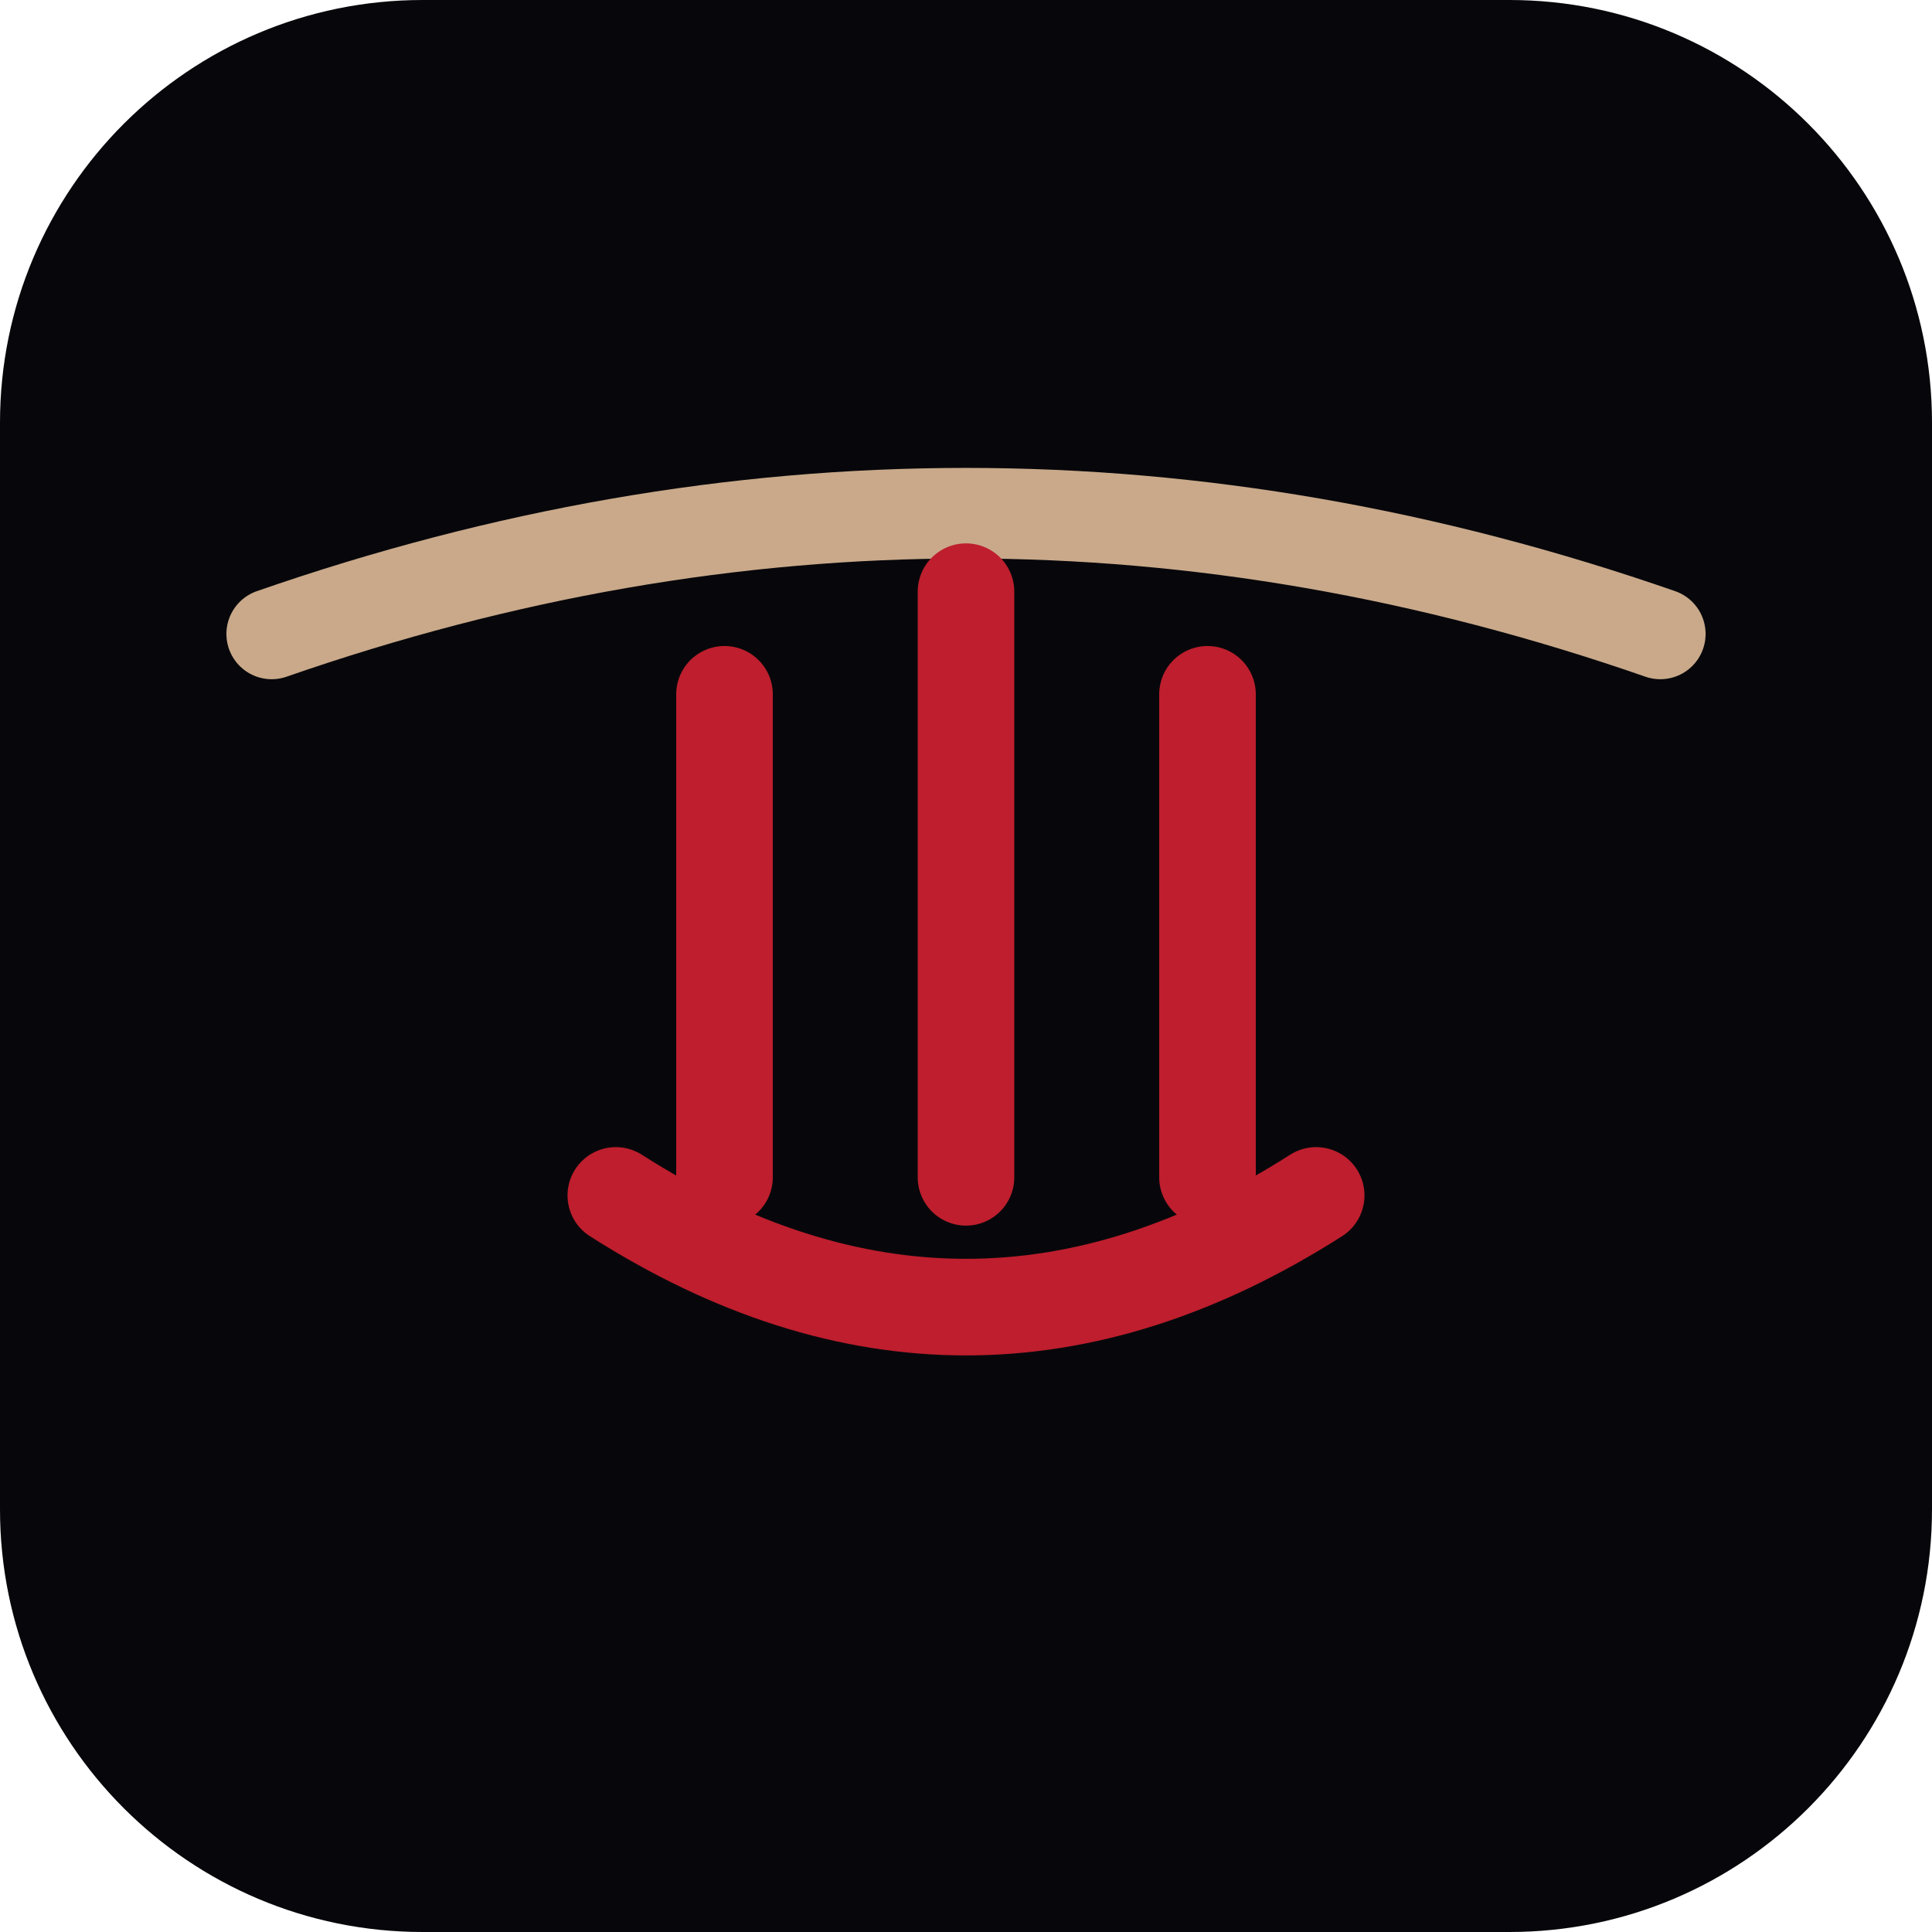
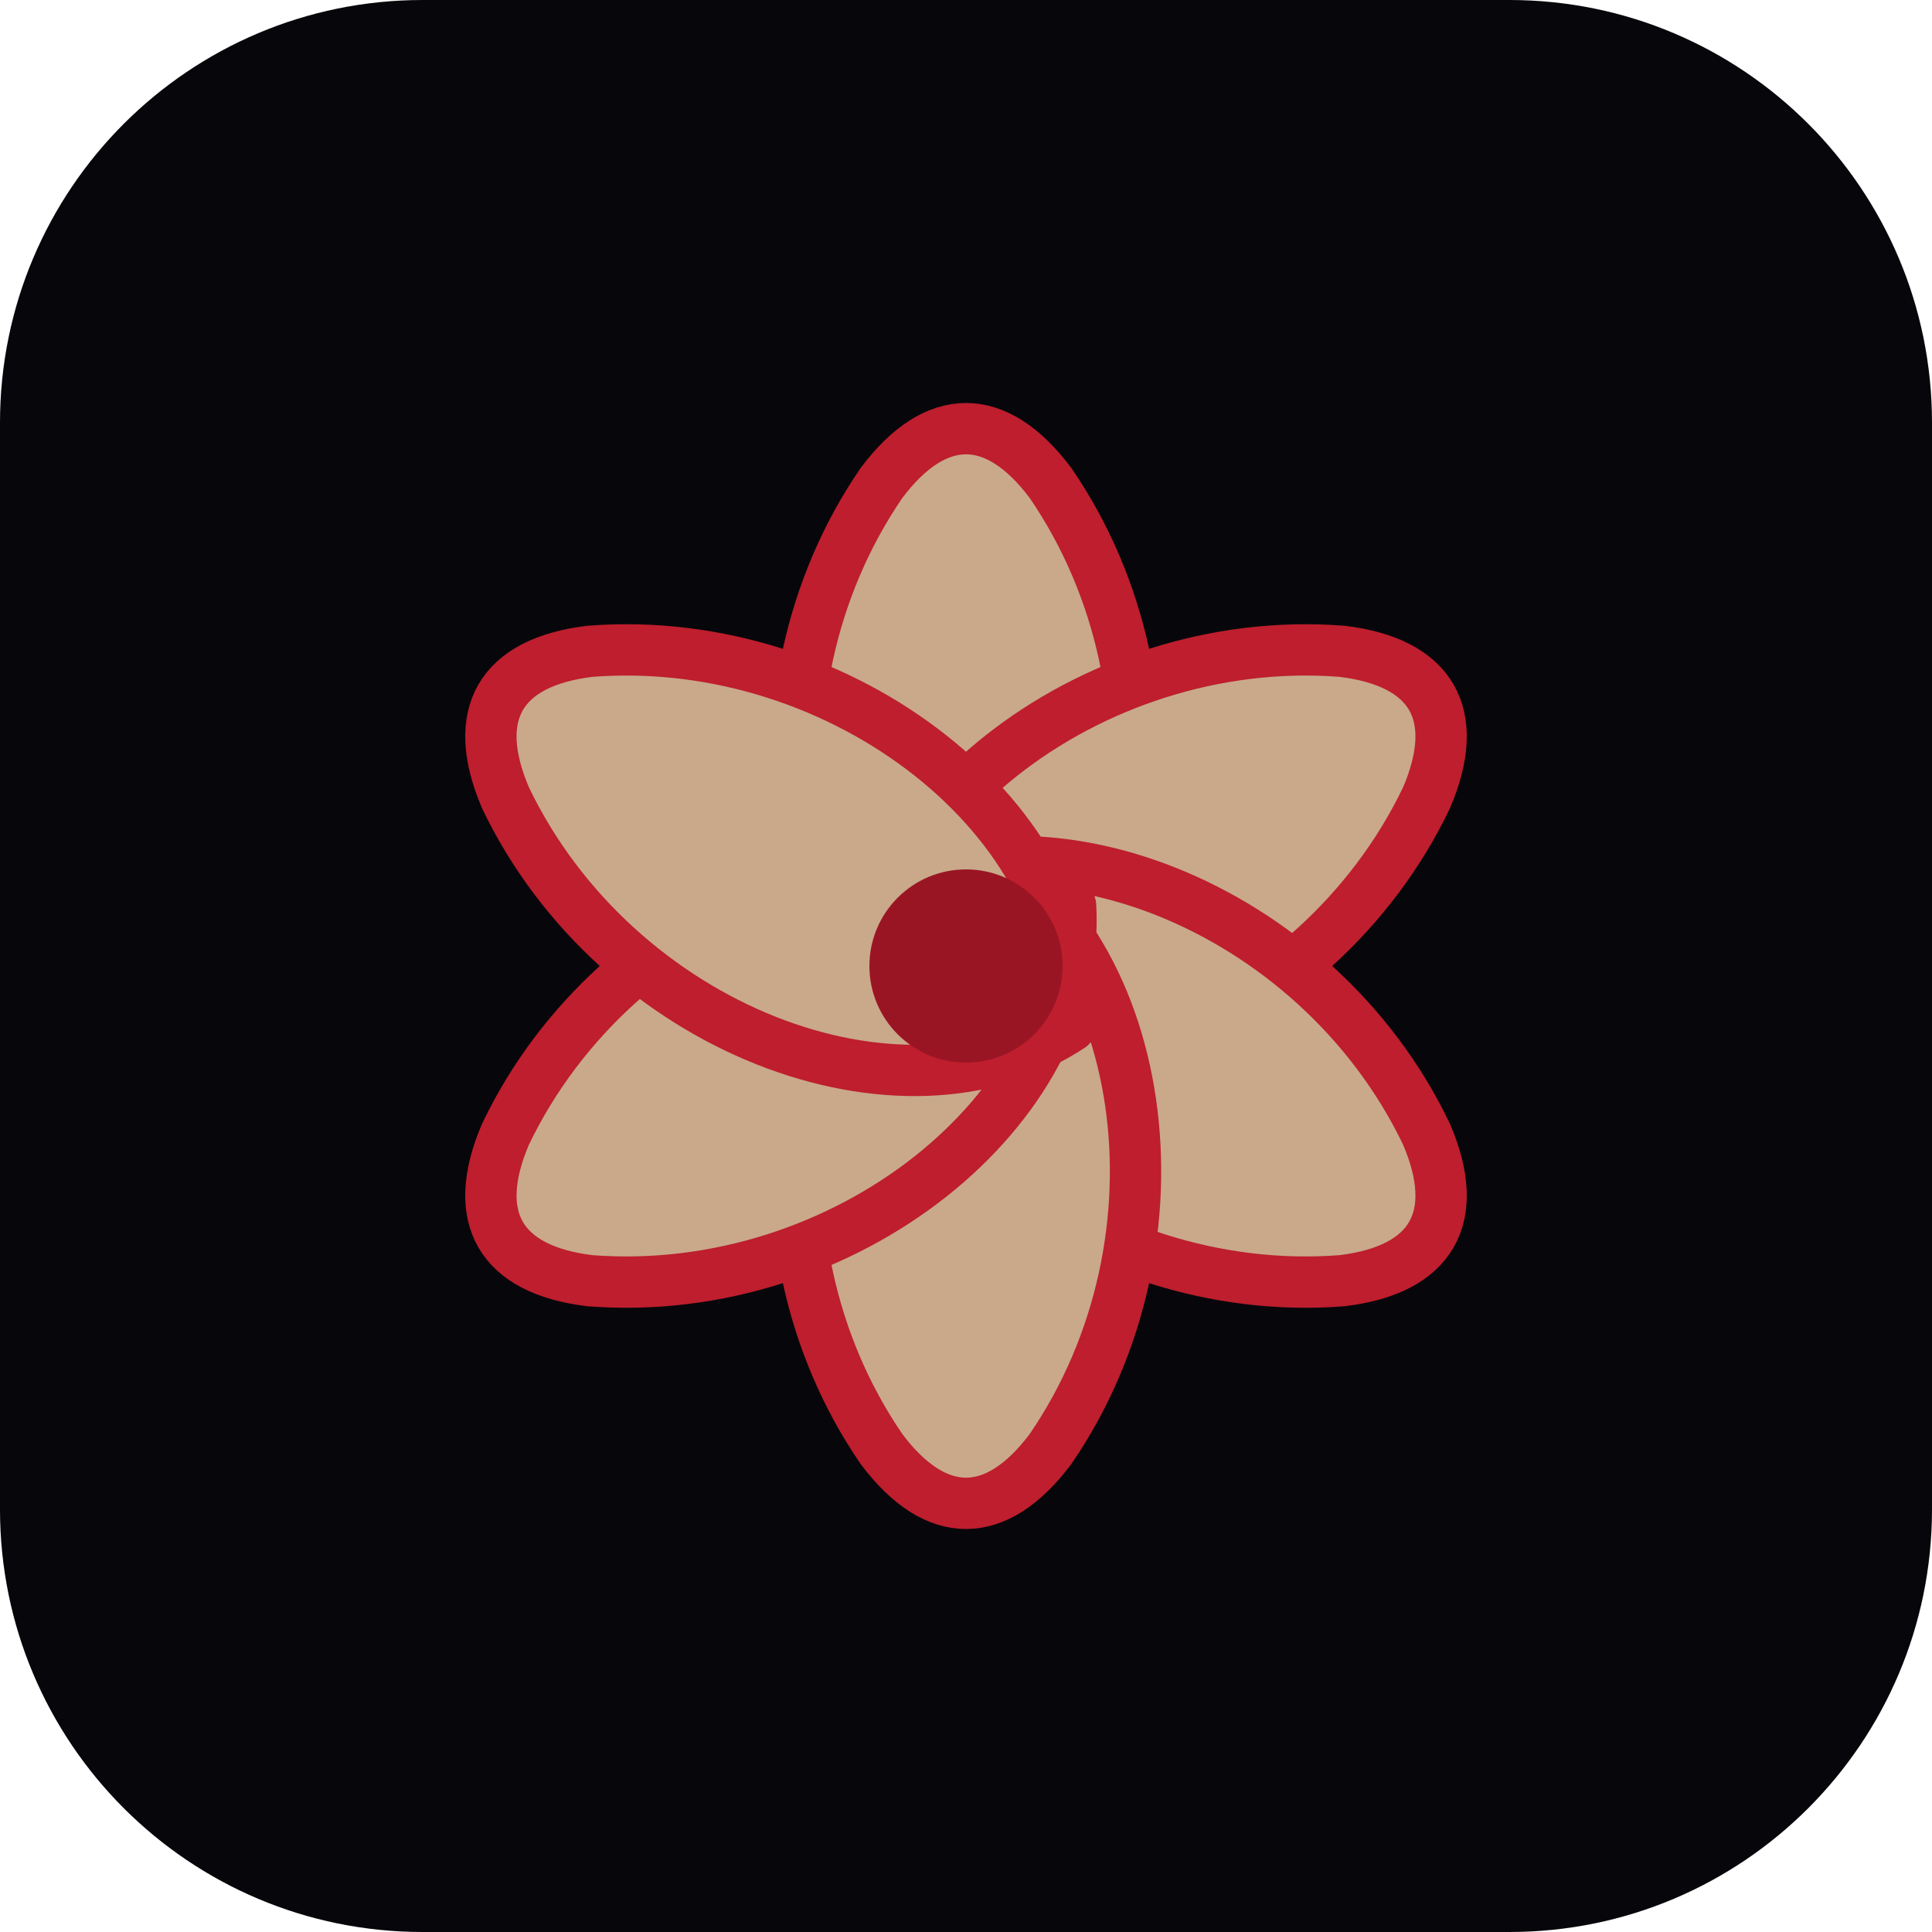
<svg xmlns="http://www.w3.org/2000/svg" viewBox="0 0 32 32" role="img" aria-label="Black Velvet">
  <rect width="32" height="32" rx="7" fill="#07070B" />
-   <path d="M 4.5 10.5 Q 16 6.5 27.5 10.5" fill="none" stroke="#C9A98A" stroke-width="1.5" stroke-linecap="round" />
-   <path d="M 12 19.5 L 12 11.5        M 16 19.5 L 16 9.8        M 20 19.5 L 20 11.5        M 10.2 19.8 Q 16 23.5 21.8 19.8" fill="none" stroke="#BE1E2D" stroke-width="1.6" stroke-linecap="round" stroke-linejoin="round" />
+   <g fill="#C9A98A" stroke="#BE1E2D" stroke-width="0.85" stroke-linejoin="round">
+     <path d="M 16 18              C 13 16.5 12.2 11.5 14.6 8              C 15.5 6.8 16.5 6.8 17.4 8              C 19.8 11.5 19 16.5 16 18 Z" />
+     <path d="M 16 18 C 13 16.5 12.2 11.5 14.6 8 C 15.5 6.8 16.5 6.8 17.4 8 C 19.8 11.5 19 16.5 16 18 Z" transform="rotate(60 16 16)" />
+     <path d="M 16 18 C 13 16.5 12.2 11.5 14.6 8 C 15.5 6.8 16.5 6.8 17.4 8 C 19.8 11.5 19 16.5 16 18 Z" transform="rotate(120 16 16)" />
+     <path d="M 16 18 C 13 16.5 12.2 11.5 14.6 8 C 15.5 6.8 16.5 6.8 17.4 8 C 19.8 11.5 19 16.5 16 18 Z" transform="rotate(180 16 16)" />
+     <path d="M 16 18 C 13 16.5 12.2 11.5 14.6 8 C 15.5 6.8 16.5 6.8 17.4 8 C 19.8 11.5 19 16.5 16 18 Z" transform="rotate(240 16 16)" />
+     <path d="M 16 18 C 13 16.5 12.2 11.5 14.6 8 C 15.5 6.8 16.5 6.8 17.4 8 C 19.8 11.5 19 16.5 16 18 Z" transform="rotate(300 16 16)" />
+   </g>
+   <circle cx="16" cy="16" r="1.6" fill="#9A1524" />
</svg>
